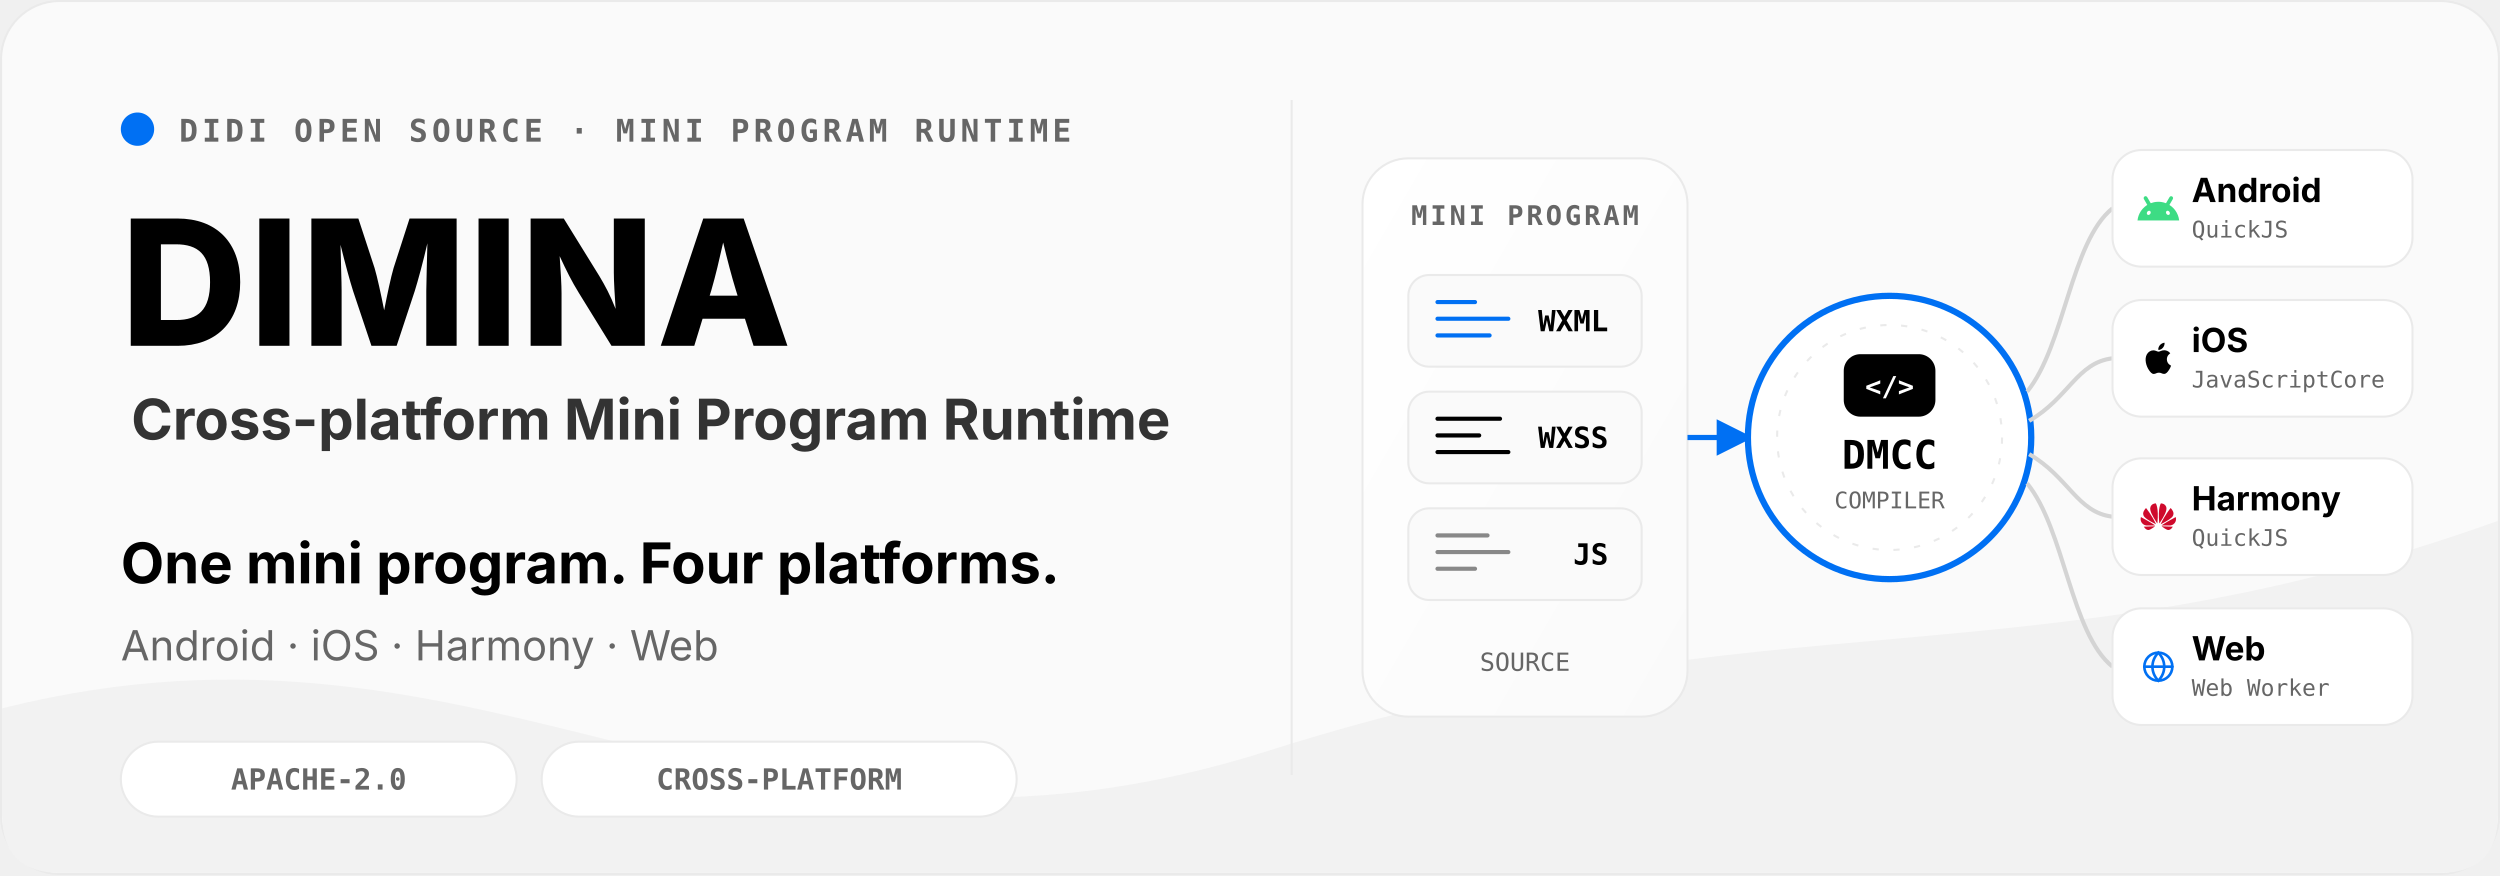
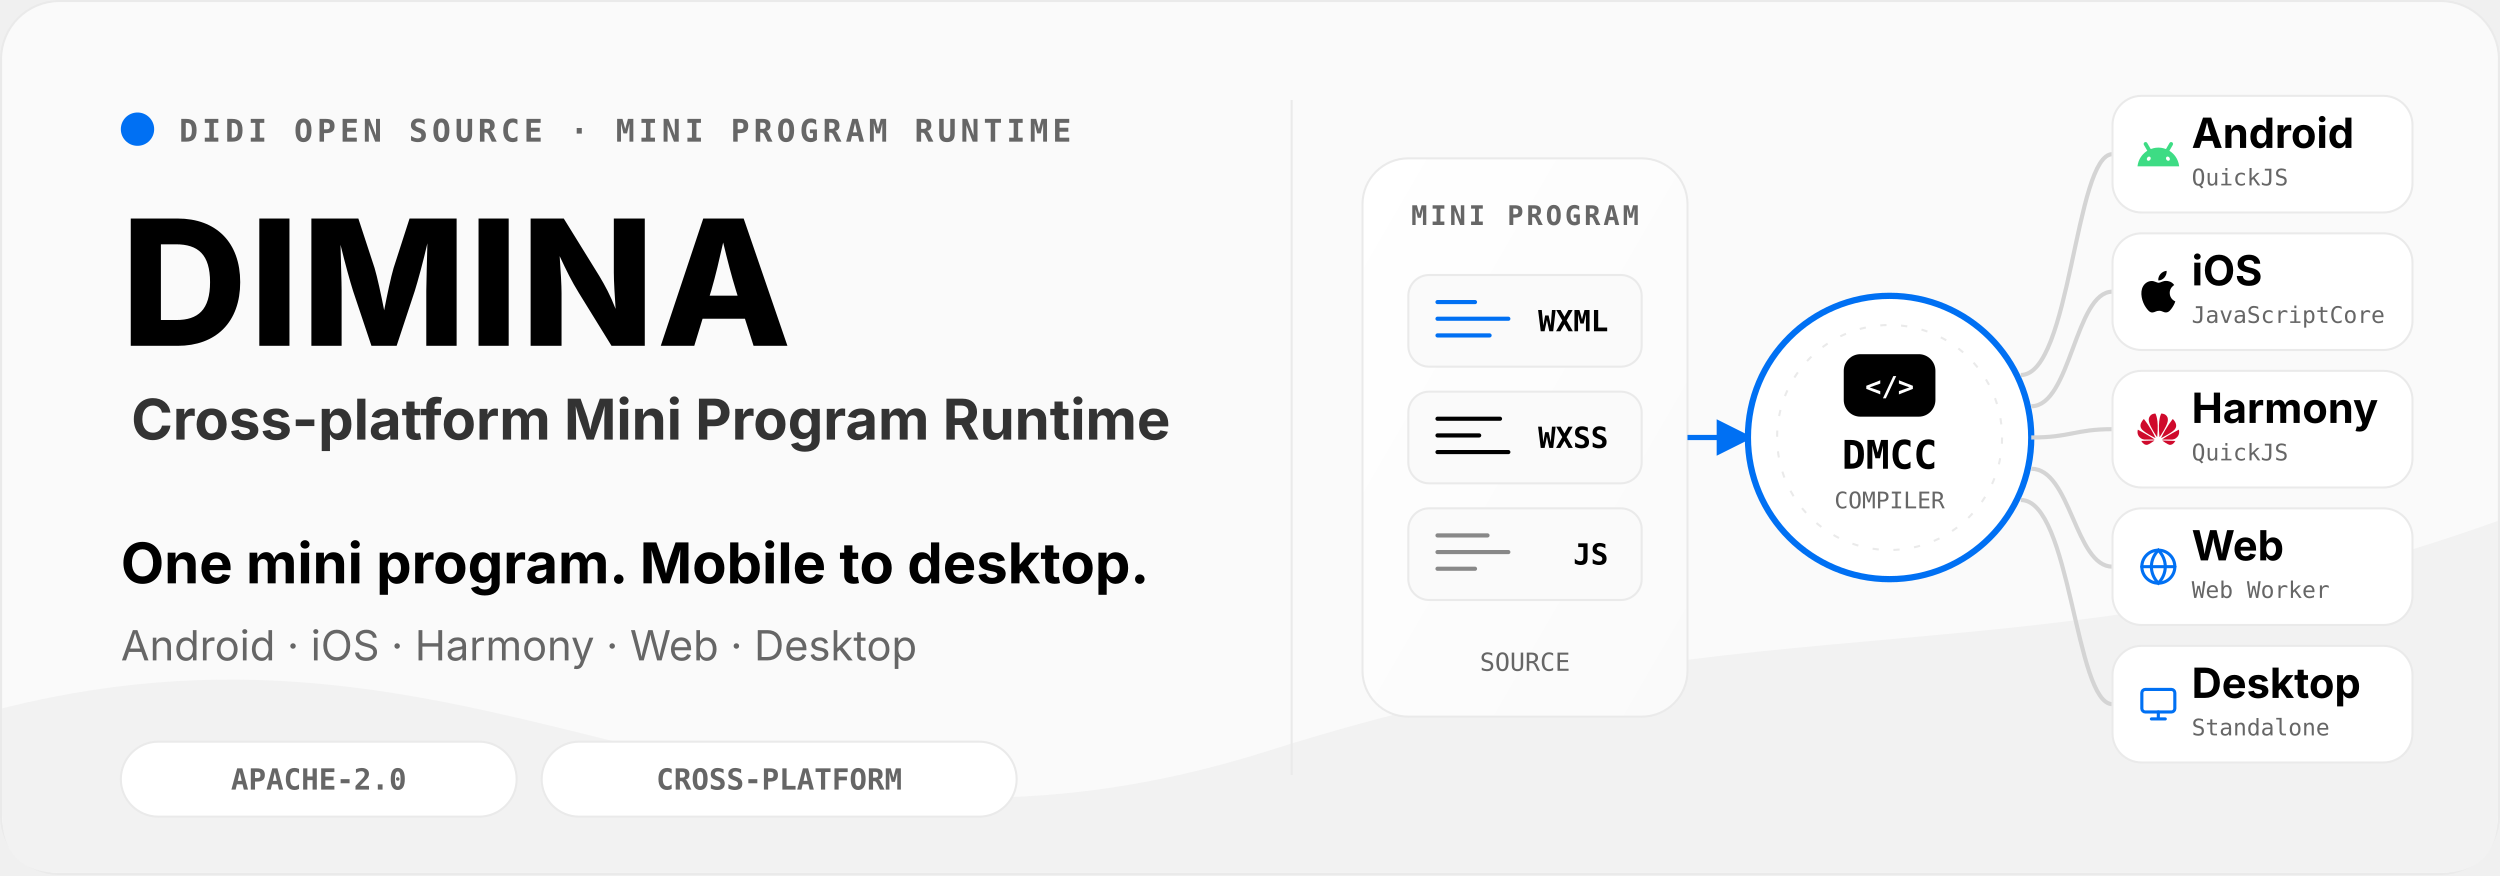
<svg xmlns="http://www.w3.org/2000/svg" width="1200" height="420" viewBox="0 0 1200 420" role="img" aria-labelledby="title desc">
  <style>
    @media (prefers-reduced-motion: no-preference) {
      .animated-arrow {
        stroke-dasharray: 5 5;
        animation: arrow-flow 0.75s linear infinite;
      }
      .meteor {
        animation: meteor-fall 8s linear infinite;
        will-change: transform, opacity;
      }
      .meteor-two { animation-delay: 2.7s; }
      .meteor-three { animation-delay: 5.4s; }
    }
    .meteor { opacity: 0; }
    @keyframes arrow-flow {
      to { stroke-dashoffset: -10; }
    }
    @keyframes meteor-fall {
      0%, 5% { opacity: 0; transform: translate(90px, -90px); }
      8% { opacity: 0.76; }
      30% { opacity: 0.76; transform: translate(-250px, 250px); }
      34%, 100% { opacity: 0; transform: translate(-310px, 310px); }
    }
  </style>
  <defs>
    <linearGradient id="accent" x1="0" y1="0" x2="1" y2="1">
      <stop offset="0" stop-color="#0070F3" />
      <stop offset="1" stop-color="#0070F3" />
    </linearGradient>
    <linearGradient id="panel" x1="0" y1="0" x2="1" y2="1">
      <stop offset="0" stop-color="#FFFFFF" />
      <stop offset="1" stop-color="#FAFAFA" />
    </linearGradient>
    <marker id="arrow" viewBox="0 0 10 10" refX="8" refY="5" markerWidth="7" markerHeight="7" orient="auto-start-reverse">
      <path d="M 0 0 L 10 5 L 0 10 z" fill="#0070F3" />
    </marker>
    <linearGradient id="meteor-trail" x1="64" y1="0" x2="0" y2="64" gradientUnits="userSpaceOnUse">
      <stop offset="0" stop-color="#4AAEFF" stop-opacity="0" />
      <stop offset="0.68" stop-color="#4AAEFF" stop-opacity="0.24" />
      <stop offset="0.9" stop-color="#86CEFF" stop-opacity="0.62" />
      <stop offset="1" stop-color="#DDF4FF" stop-opacity="0.96" />
    </linearGradient>
    <clipPath id="meteor-clip">
      <rect width="1200" height="420" rx="28" />
    </clipPath>
    <symbol id="brand-android" viewBox="0 0 24 24">
      <path fill="#3DDC84" d="M18.439 5.559c-.675 1.166-1.352 2.332-2.027 3.498-.037-.015-.074-.029-.111-.043-1.825-.696-3.484-.8-4.42-.787-1.855.018-3.354.464-4.26.82-.084-.149-1.753-3.021-2.022-3.486a1.145 1.145 0 0 0-.141-.191c-.331-.364-.905-.486-1.379-.203-.475.282-.714.936-.389 1.502 1.947 3.37-.097-.216 1.947 3.359.017.031-.495.264-1.393 1.018C2.899 12.176.452 14.772 0 18.99h24c-.119-1.111-.369-2.099-.746-3.068-.744-1.912-1.843-3.293-2.74-4.184a12.105 12.105 0 0 0-2.131-1.688c.659-1.122 1.312-2.256 1.965-3.385.208-.361.189-.796-.008-1.119a1.1 1.1 0 0 0-.852-.533c-.522-.054-.939.313-1.049.545zm-.039 8.461c.394.593.324 1.331-.156 1.65-.48.32-1.188.099-1.582-.494-.394-.593-.324-1.331.156-1.65.473-.315 1.181-.109 1.582.494zM7.207 13.527c.48.32.551 1.058.156 1.65-.394.593-1.104.814-1.584.494-.48-.32-.55-1.058-.156-1.65.401-.602 1.109-.811 1.584-.494z" />
    </symbol>
    <symbol id="brand-apple" viewBox="0 0 24 24">
      <path fill="#000000" d="M12.152 6.896c-.948 0-2.415-1.078-3.96-1.04-2.04.027-3.91 1.183-4.961 3.014-2.117 3.675-.546 9.103 1.519 12.09 1.013 1.454 2.208 3.09 3.792 3.039 1.52-.065 2.09-.987 3.935-.987 1.831 0 2.35.987 3.96.948 1.637-.026 2.676-1.48 3.676-2.948 1.156-1.688 1.636-3.325 1.662-3.415-.039-.013-3.182-1.221-3.22-4.857-.026-3.04 2.48-4.494 2.597-4.559-1.429-2.09-3.623-2.324-4.39-2.376-2-.156-3.675 1.09-4.61 1.09zM15.53 3.83c.843-1.012 1.4-2.427 1.245-3.83-1.207.052-2.662.805-3.532 1.818-.78.896-1.454 2.338-1.273 3.714 1.338.104 2.715-.688 3.559-1.701" />
    </symbol>
    <symbol id="brand-harmony" viewBox="0 0 24 24">
      <path fill="#CF0A2C" d="M3.67 6.14S1.82 7.91 1.72 9.78v.35c.08 1.51 1.22 2.4 1.22 2.4 1.83 1.79 6.26 4.04 7.3 4.55 0 0 .06.03.1-.01l.02-.04v-.04C7.52 10.8 3.67 6.14 3.67 6.14zM9.65 18.6c-.02-.08-.1-.08-.1-.08l-7.38.26c.8 1.43 2.15 2.53 3.56 2.2.96-.25 3.16-1.78 3.88-2.3.06-.05.04-.09.04-.09zm.08-.78C6.49 15.63.21 12.28.21 12.28c-.15.46-.2.9-.21 1.3v.07c0 1.07.4 1.82.4 1.82.8 1.69 2.34 2.2 2.34 2.2.7.3 1.4.31 1.4.31.12.02 4.4 0 5.54 0 .05 0 .08-.05.08-.05v-.06c0-.03-.03-.05-.03-.05zM9.06 3.19a3.42 3.42 0 00-2.57 3.15v.41c.03.6.16 1.05.16 1.05.66 2.9 3.86 7.65 4.55 8.65.05.05.1.03.1.03a.1.1 0 00.06-.1c1.06-10.6-1.11-13.42-1.11-13.42-.32.02-1.19.23-1.19.23zm8.299 2.27s-.49-1.8-2.44-2.28c0 0-.57-.14-1.17-.22 0 0-2.18 2.81-1.12 13.43.01.07.06.08.06.08.07.03.1-.03.1-.03.72-1.03 3.9-5.76 4.55-8.64 0 0 .36-1.4.02-2.34zm-2.92 13.07s-.07 0-.09.05c0 0-.01.07.03.1.7.51 2.85 2 3.88 2.3 0 0 .16.05.43.06h.14c.69-.02 1.9-.37 3-2.26l-7.4-.25zm7.83-8.41c.14-2.06-1.94-3.97-1.94-3.98 0 0-3.85 4.66-6.67 10.8 0 0-.03.08.02.13l.04.01h.06c1.06-.53 5.46-2.77 7.28-4.54 0 0 1.15-.93 1.21-2.42zm1.52 2.14s-6.28 3.37-9.52 5.55c0 0-.05.04-.03.11 0 0 .03.06.07.06 1.16 0 5.56 0 5.67-.02 0 0 .57-.02 1.27-.29 0 0 1.56-.5 2.37-2.27 0 0 .73-1.45.17-3.14z" />
    </symbol>
    <symbol id="brand-web" viewBox="0 0 24 24">
      <circle cx="12" cy="12" r="9.5" fill="none" stroke="#0070F3" stroke-width="1.8" />
      <path d="M2.5 12h19M12 2.5c2.6 2.7 4 6 4 9.5s-1.4 6.8-4 9.5c-2.6-2.7-4-6-4-9.5s1.4-6.8 4-9.5Z" fill="none" stroke="#0070F3" stroke-width="1.8" stroke-linecap="round" />
    </symbol>
+     <symbol id="brand-desktop" viewBox="0 0 24 24">
+       <rect x="2.5" y="3.5" width="19" height="13" rx="2" fill="none" stroke="#0070F3" stroke-width="1.8" />
+       <path d="M12 16.5v4m-4 0h8" fill="none" stroke="#0070F3" stroke-width="1.8" stroke-linecap="round" />
+     </symbol>
  </defs>
  <rect x="0.5" y="0.5" width="1199" height="419" rx="28" fill="#FAFAFA" stroke="#EAEAEA" />
  <path d="M1 340 C240 280 360 440 610 360 C850 284 976 330 1199 250 L1199 391 Q1199 419 1171 419 H29 Q1 419 1 391 Z" fill="#F2F2F2" />
  <g id="meteor-shower" clip-path="url(#meteor-clip)" aria-hidden="true">
    <g class="meteor meteor-one">
      <g transform="translate(1080 10)">
        <path d="M64 0 L0 64" fill="none" stroke="url(#meteor-trail)" stroke-width="3" stroke-linecap="round" />
        <circle cx="0" cy="64" r="5" fill="#9EDCFF" fill-opacity="0.2" />
        <circle cx="0" cy="64" r="2.6" fill="#FFF6DE" stroke="#72C7FF" stroke-width="1.2" />
      </g>
    </g>
    <g class="meteor meteor-two">
      <g transform="translate(850 -22) scale(0.72)">
        <path d="M64 0 L0 64" fill="none" stroke="url(#meteor-trail)" stroke-width="3" stroke-linecap="round" />
        <circle cx="0" cy="64" r="5" fill="#9EDCFF" fill-opacity="0.2" />
        <circle cx="0" cy="64" r="2.6" fill="#FFF6DE" stroke="#72C7FF" stroke-width="1.2" />
      </g>
    </g>
    <g class="meteor meteor-three">
      <g transform="translate(1180 132) scale(0.58)">
        <path d="M64 0 L0 64" fill="none" stroke="url(#meteor-trail)" stroke-width="3" stroke-linecap="round" />
        <circle cx="0" cy="64" r="5" fill="#9EDCFF" fill-opacity="0.2" />
        <circle cx="0" cy="64" r="2.6" fill="#FFF6DE" stroke="#72C7FF" stroke-width="1.2" />
      </g>
    </g>
  </g>
  <line x1="620" y1="48" x2="620" y2="372" stroke="#EAEAEA" />
  <g id="title-block" transform="translate(58 54)">
    <g>
      <circle cx="8" cy="8" r="8" fill="#0070F3" />
      <text x="28" y="14" fill="#666666" font-family="ui-monospace, SFMono-Regular, Menlo, monospace" font-size="15" font-weight="700" letter-spacing="2">DIDI OPEN SOURCE · MINI PROGRAM RUNTIME</text>
    </g>
    <text x="0" y="112" fill="#000000" font-family="-apple-system, BlinkMacSystemFont, 'Segoe UI', sans-serif" font-size="84" font-weight="800" letter-spacing="1">DIMINA</text>
    <text x="5" y="157" fill="#333333" font-family="-apple-system, BlinkMacSystemFont, 'Segoe UI', sans-serif" font-size="27" font-weight="650">Cross-platform Mini Program Runtime</text>
-     <text x="0" y="226" fill="#000000" font-family="-apple-system, BlinkMacSystemFont, 'Segoe UI', sans-serif" font-size="27" font-weight="650">One mini program. Four platforms.</text>
-     <text x="0" y="263" fill="#666666" font-family="-apple-system, BlinkMacSystemFont, 'Segoe UI', sans-serif" font-size="20">Android · iOS · Harmony · Web</text>
+     <text x="0" y="226" fill="#000000" font-family="-apple-system, BlinkMacSystemFont, 'Segoe UI', sans-serif" font-size="27" font-weight="650">One mini program. Mobile to desktop.</text>
+     <text x="0" y="263" fill="#666666" font-family="-apple-system, BlinkMacSystemFont, 'Segoe UI', sans-serif" font-size="20">Android · iOS · Harmony · Web · Desktop</text>
    <g transform="translate(0 302)">
      <rect width="190" height="36" rx="18" fill="#FFFFFF" stroke="#EAEAEA" />
      <text x="95" y="23" text-anchor="middle" fill="#666666" font-family="ui-monospace, SFMono-Regular, Menlo, monospace" font-size="14" font-weight="700">APACHE-2.0</text>
      <rect x="202" width="228" height="36" rx="18" fill="#FFFFFF" stroke="#EAEAEA" />
      <text x="316" y="23" text-anchor="middle" fill="#666666" font-family="ui-monospace, SFMono-Regular, Menlo, monospace" font-size="14" font-weight="700">CROSS-PLATFORM</text>
    </g>
  </g>
  <g id="project-proof">
    <rect x="654" y="76" width="156" height="268" rx="22" fill="url(#panel)" stroke="#EAEAEA" />
    <text x="732" y="108" text-anchor="middle" fill="#666666" font-family="ui-monospace, SFMono-Regular, Menlo, monospace" font-size="13" font-weight="700" letter-spacing="1.4">MINI PROGRAM</text>
    <g transform="translate(676 132)">
      <rect width="112" height="44" rx="10" fill="#FAFAFA" stroke="#EAEAEA" />
      <path d="M14 13h18M14 21h34M14 29h25" stroke="#0070F3" stroke-width="2" stroke-linecap="round" />
      <text x="96" y="27" text-anchor="end" fill="#000000" font-family="ui-monospace, SFMono-Regular, Menlo, monospace" font-size="14" font-weight="700">WXML</text>
    </g>
    <g transform="translate(676 188)">
      <rect width="112" height="44" rx="10" fill="#FAFAFA" stroke="#EAEAEA" />
      <path d="M14 13h30M14 21h20M14 29h34" stroke="#000000" stroke-width="2" stroke-linecap="round" />
      <text x="96" y="27" text-anchor="end" fill="#000000" font-family="ui-monospace, SFMono-Regular, Menlo, monospace" font-size="14" font-weight="700">WXSS</text>
    </g>
    <g transform="translate(676 244)">
      <rect width="112" height="44" rx="10" fill="#FAFAFA" stroke="#EAEAEA" />
      <path d="M14 13h24M14 21h34M14 29h18" stroke="#888888" stroke-width="2" stroke-linecap="round" />
      <text x="96" y="27" text-anchor="end" fill="#000000" font-family="ui-monospace, SFMono-Regular, Menlo, monospace" font-size="14" font-weight="700">JS</text>
    </g>
    <text x="732" y="322" text-anchor="middle" fill="#666666" font-family="ui-monospace, SFMono-Regular, Menlo, monospace" font-size="12">SOURCE</text>
    <path class="animated-arrow" d="M810 210 H838" fill="none" stroke="#0070F3" stroke-width="2.5" marker-end="url(#arrow)" />
    <circle cx="907" cy="210" r="68" fill="#FFFFFF" stroke="url(#accent)" stroke-width="3" />
    <circle cx="907" cy="210" r="54" fill="none" stroke="#EAEAEA" stroke-dasharray="3 7" />
    <rect x="885" y="170" width="44" height="30" rx="8" fill="#000000" />
    <text x="907" y="190" text-anchor="middle" fill="#FFFFFF" font-family="ui-monospace, SFMono-Regular, Menlo, monospace" font-size="13" font-weight="800">&lt;/&gt;</text>
    <text x="907" y="225" text-anchor="middle" fill="#000000" font-family="ui-monospace, SFMono-Regular, Menlo, monospace" font-size="19" font-weight="800">DMCC</text>
    <text x="907" y="244" text-anchor="middle" fill="#666666" font-family="ui-monospace, SFMono-Regular, Menlo, monospace" font-size="11">COMPILER</text>
-     <path class="animated-arrow" d="M973 188 C991 166 994 116 1014 100" fill="none" stroke="#D4D4D4" stroke-width="2" />
-     <path class="animated-arrow" d="M974 202 C993 191 997 174 1014 172" fill="none" stroke="#D4D4D4" stroke-width="2" />
-     <path class="animated-arrow" d="M974 218 C993 229 997 246 1014 248" fill="none" stroke="#D4D4D4" stroke-width="2" />
-     <path class="animated-arrow" d="M973 232 C991 254 994 304 1014 320" fill="none" stroke="#D4D4D4" stroke-width="2" />
-     <g transform="translate(1014 72)">
+     <path class="animated-arrow" d="M970 180 C994 180 996 74 1014 74" fill="none" stroke="#D4D4D4" stroke-width="2" />
+     <g transform="translate(1014 46)">
      <rect width="144" height="56" rx="14" fill="#FFFFFF" stroke="#EAEAEA" />
      <use href="#brand-android" x="12" y="18" width="20" height="20" />
-       <text x="38" y="25" fill="#000000" font-family="-apple-system, BlinkMacSystemFont, 'Segoe UI', sans-serif" font-size="16" font-weight="700">Android</text>
-       <text x="38" y="42" fill="#666666" font-family="ui-monospace, SFMono-Regular, Menlo, monospace" font-size="11">QuickJS</text>
+       <text x="38" y="25" fill="#000000" font-family="-apple-system, BlinkMacSystemFont, 'Segoe UI', sans-serif" font-size="20" font-weight="700">Android</text>
+       <text x="38" y="43" fill="#666666" font-family="ui-monospace, SFMono-Regular, Menlo, monospace" font-size="11">QuickJS</text>
    </g>
-     <g transform="translate(1014 144)">
+     <path class="animated-arrow" d="M975 195 C994 195 996 140 1014 140" fill="none" stroke="#D4D4D4" stroke-width="2" />
+     <g transform="translate(1014 112)">
      <rect width="144" height="56" rx="14" fill="#FFFFFF" stroke="#EAEAEA" />
-       <use href="#brand-apple" x="14.5" y="20.5" width="15" height="15" />
-       <text x="38" y="25" fill="#000000" font-family="-apple-system, BlinkMacSystemFont, 'Segoe UI', sans-serif" font-size="16" font-weight="700">iOS</text>
-       <text x="38" y="42" fill="#666666" font-family="ui-monospace, SFMono-Regular, Menlo, monospace" font-size="11">JavaScriptCore</text>
+       <use href="#brand-apple" x="12" y="18" width="20" height="20" />
+       <text x="38" y="25" fill="#000000" font-family="-apple-system, BlinkMacSystemFont, 'Segoe UI', sans-serif" font-size="20" font-weight="700">iOS</text>
+       <text x="38" y="43" fill="#666666" font-family="ui-monospace, SFMono-Regular, Menlo, monospace" font-size="11">JavaScriptCore</text>
    </g>
-     <g transform="translate(1014 220)">
+     <path class="animated-arrow" d="M975 210 C994 210 996 206 1014 206" fill="none" stroke="#D4D4D4" stroke-width="2" />
+     <g transform="translate(1014 178)">
      <rect width="144" height="56" rx="14" fill="#FFFFFF" stroke="#EAEAEA" />
-       <use href="#brand-harmony" x="13.5" y="19.5" width="17" height="17" />
-       <text x="38" y="25" fill="#000000" font-family="-apple-system, BlinkMacSystemFont, 'Segoe UI', sans-serif" font-size="16" font-weight="700">Harmony</text>
-       <text x="38" y="42" fill="#666666" font-family="ui-monospace, SFMono-Regular, Menlo, monospace" font-size="11">QuickJS</text>
+       <use href="#brand-harmony" x="12" y="18" width="20" height="20" />
+       <text x="38" y="25" fill="#000000" font-family="-apple-system, BlinkMacSystemFont, 'Segoe UI', sans-serif" font-size="20" font-weight="700">Harmony</text>
+       <text x="38" y="43" fill="#666666" font-family="ui-monospace, SFMono-Regular, Menlo, monospace" font-size="11">QuickJS</text>
    </g>
-     <g transform="translate(1014 292)">
+     <path class="animated-arrow" d="M975 225 C994 225 996 272 1014 272" fill="none" stroke="#D4D4D4" stroke-width="2" />
+     <g transform="translate(1014 244)">
      <rect width="144" height="56" rx="14" fill="#FFFFFF" stroke="#EAEAEA" />
-       <use href="#brand-web" x="13.5" y="19.5" width="17" height="17" />
-       <text x="38" y="25" fill="#000000" font-family="-apple-system, BlinkMacSystemFont, 'Segoe UI', sans-serif" font-size="16" font-weight="700">Web</text>
-       <text x="38" y="42" fill="#666666" font-family="ui-monospace, SFMono-Regular, Menlo, monospace" font-size="11">Web Worker</text>
+       <use href="#brand-web" x="12" y="18" width="20" height="20" />
+       <text x="38" y="25" fill="#000000" font-family="-apple-system, BlinkMacSystemFont, 'Segoe UI', sans-serif" font-size="20" font-weight="700">Web</text>
+       <text x="38" y="43" fill="#666666" font-family="ui-monospace, SFMono-Regular, Menlo, monospace" font-size="11">Web Worker</text>
+     </g>
+     <path class="animated-arrow" d="M970 240 C994 240 996 338 1014 338" fill="none" stroke="#D4D4D4" stroke-width="2" />
+     <g transform="translate(1014 310)">
+       <rect width="144" height="56" rx="14" fill="#FFFFFF" stroke="#EAEAEA" />
+       <use href="#brand-desktop" x="12" y="18" width="20" height="20" />
+       <text x="38" y="25" fill="#000000" font-family="-apple-system, BlinkMacSystemFont, 'Segoe UI', sans-serif" font-size="20" font-weight="700">Desktop</text>
+       <text x="38" y="43" fill="#666666" font-family="ui-monospace, SFMono-Regular, Menlo, monospace" font-size="11">Standalone</text>
    </g>
  </g>
</svg>
